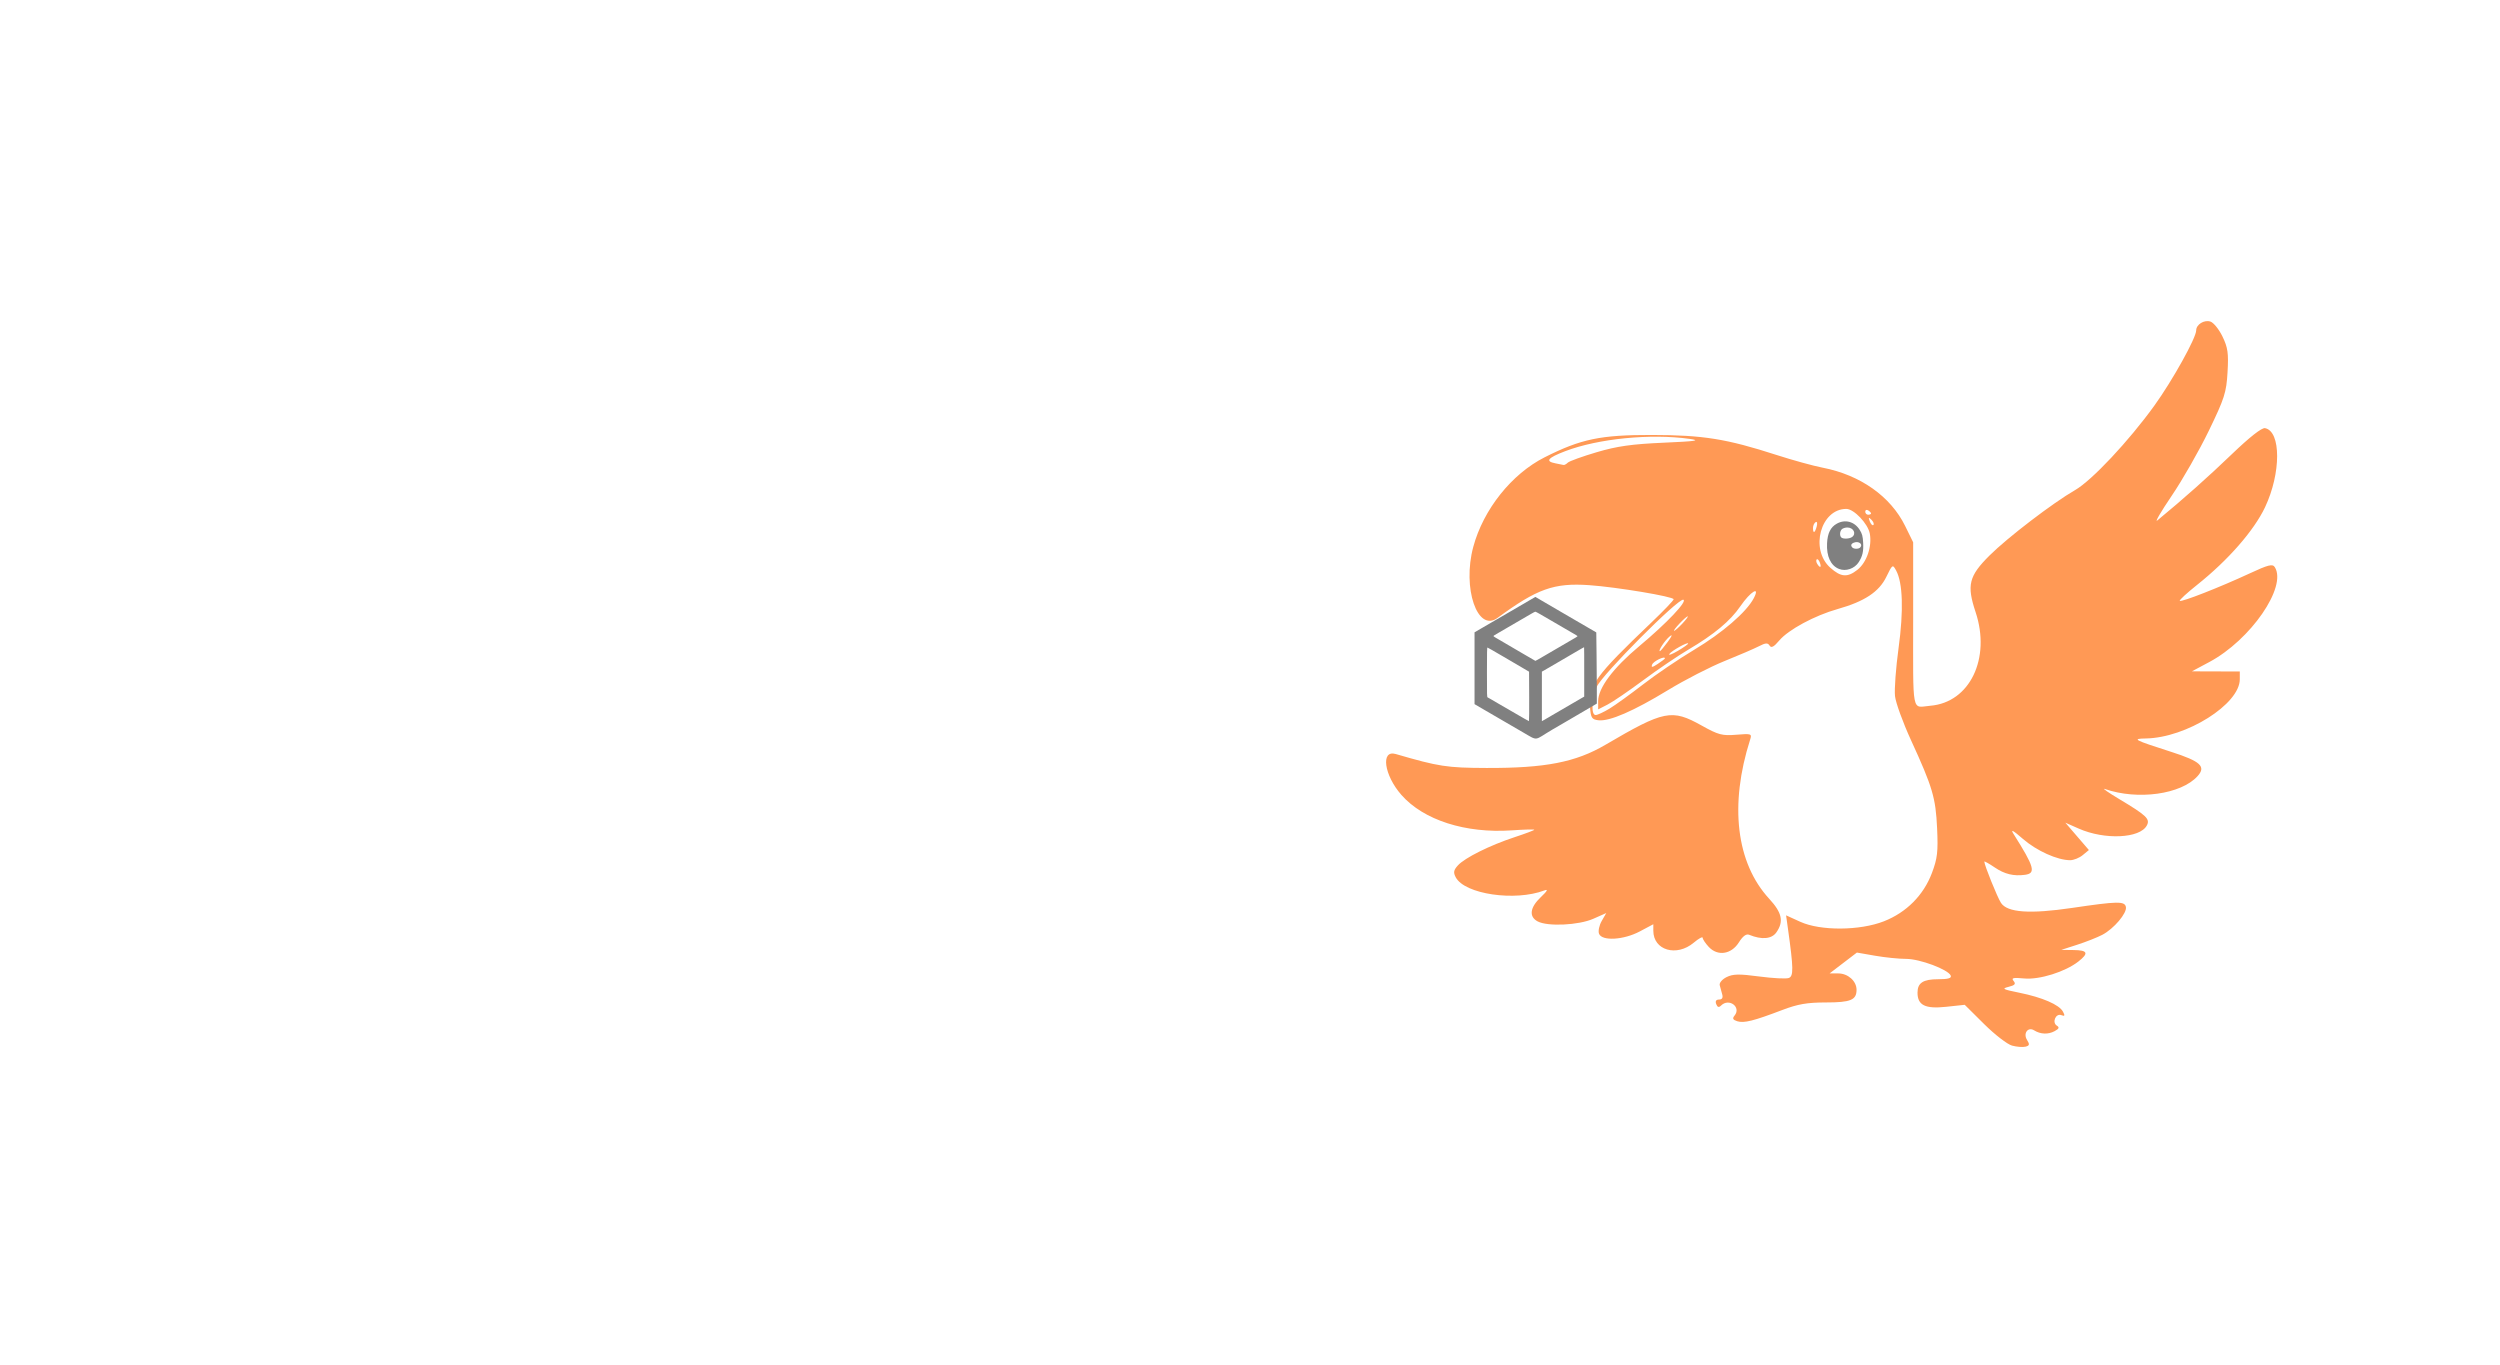
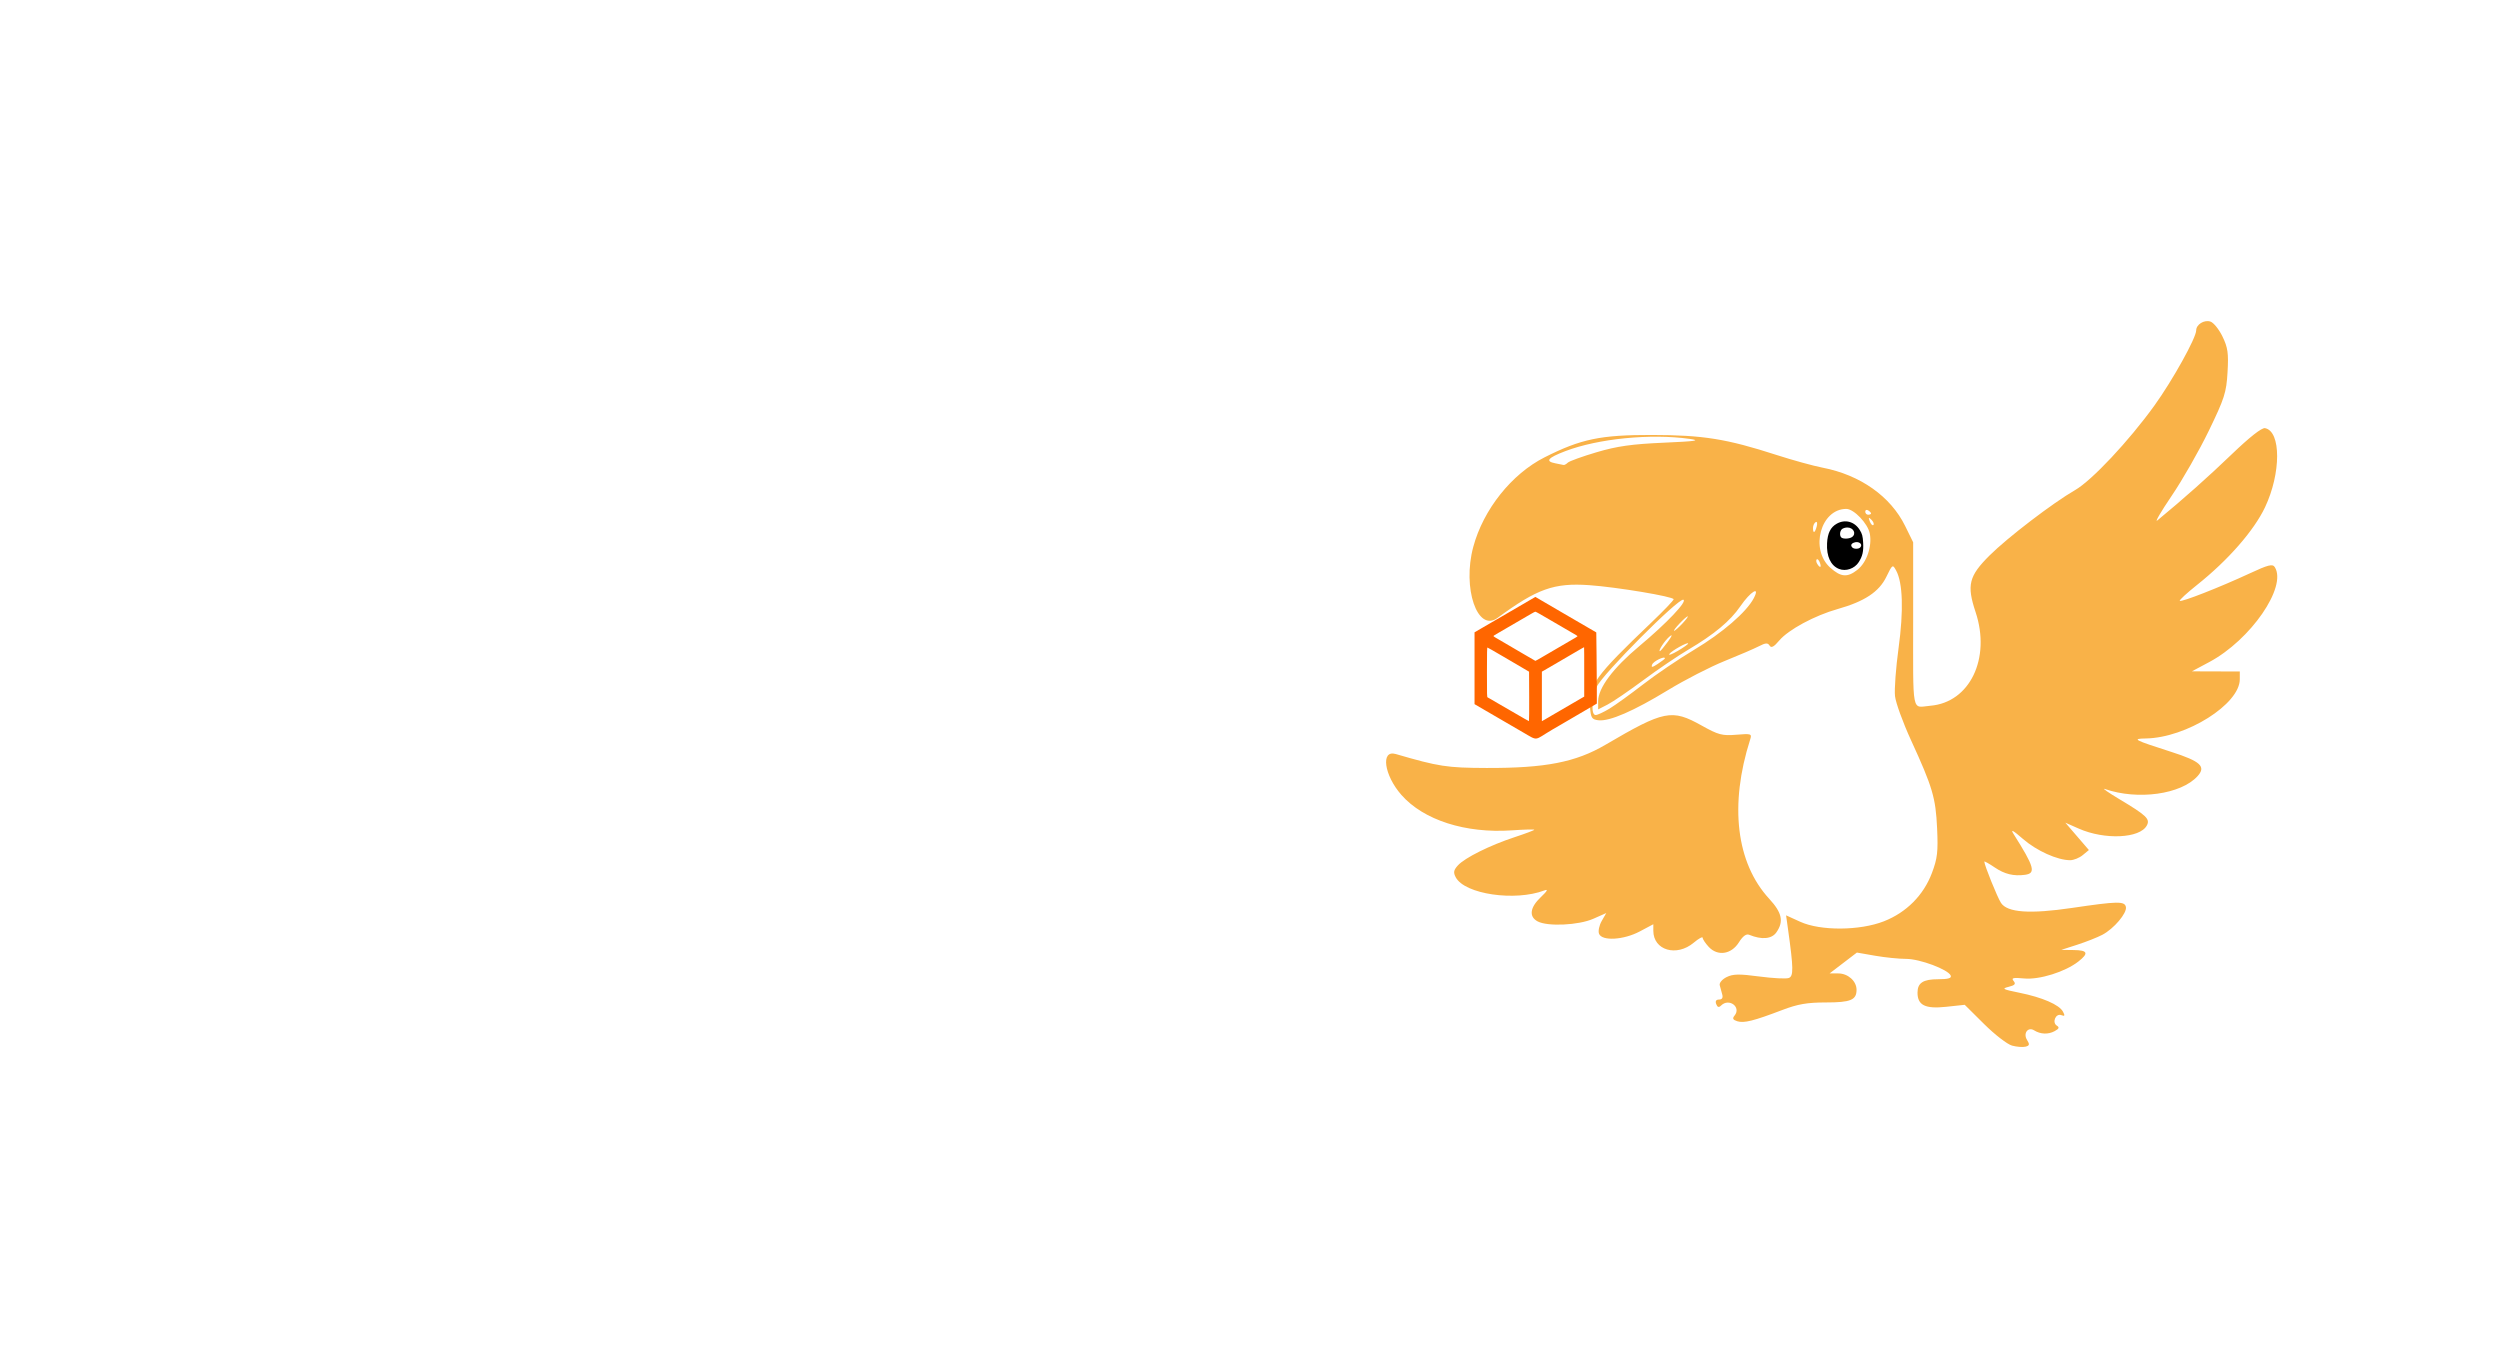
<svg xmlns="http://www.w3.org/2000/svg" width="5987" height="3267" viewBox="0 0 1584.06 864.394" version="1.1" id="svg8">
  <defs id="defs2" />
  <g id="layer1" transform="translate(0,567.3938)">
-     <path style="fill:#ff9955;fill-opacity:1;stroke-width:1.84" d="m 1274.88,95.133 c -2.973,-0.805 -10.936,-6.951 -17.695,-13.659 l -12.29,-12.195 -11.885,1.273 c -13.152,1.408 -18.028,-1.018 -18.028,-8.97 0,-6.23 3.538,-8.514 13.187,-8.514 6.279,0 8.512,-0.654 7.857,-2.299 -1.522,-3.829 -19.59,-10.6 -28.252,-10.588 -4.47,0.005 -13.318,-0.893 -19.663,-1.998 l -11.536,-2.009 -8.654,6.608 -8.654,6.608 h 5.498 c 6.151,0 11.587,4.857 11.587,10.354 0,6.497 -3.738,8.041 -19.464,8.041 -11.791,0 -17.785,1.043 -27.685,4.817 -18.099,6.9 -24.221,8.426 -28.432,7.089 -2.783,-0.883 -3.22,-1.772 -1.744,-3.55 4.48,-5.399 -3.515,-11.398 -8.521,-6.393 -1.391,1.391 -2.286,1.123 -3.069,-0.92 -0.718,-1.87 -0.083,-2.883 1.81,-2.883 1.897,0 2.598,-1.124 2.006,-3.219 -0.501,-1.771 -1.218,-4.406 -1.594,-5.856 -0.383,-1.464 1.541,-3.747 4.322,-5.134 4.068,-2.029 7.958,-2.105 20.742,-0.404 8.654,1.152 17.071,1.581 18.705,0.954 3.061,-1.175 2.983,-6.032 -0.501,-30.958 l -1.223,-8.745 8.989,4.092 c 12.818,5.835 37.656,5.693 52.966,-0.302 14.281,-5.592 25.145,-16.513 30.456,-30.619 3.48,-9.241 3.97,-13.479 3.28,-28.341 -0.9,-19.39 -2.86,-26.009 -16.525,-55.78 -5.104,-11.119 -9.67,-23.678 -10.146,-27.907 -0.48,-4.23 0.542,-17.965 2.257,-30.524 3.24,-23.686 2.69,-41.286 -1.533,-49.075 -2.202,-4.062 -2.36,-3.96 -6.232,4.011 -4.605,9.479 -13.836,15.579 -30.819,20.366 -14.585,4.111 -31.257,13.1 -37.037,19.969 -3.393,4.033 -5.048,4.901 -6.1,3.199 -1.149,-1.86 -2.522,-1.778 -6.746,0.404 -2.917,1.507 -12.731,5.733 -21.81,9.393 -9.079,3.66 -25.221,11.959 -35.871,18.444 -21.864,13.313 -37.039,19.885 -44.04,19.071 -4.16,-0.484 -4.825,-1.515 -5.315,-8.248 -1.006,-13.84 3.166,-19.604 38.83,-53.645 7.786,-7.432 14.156,-14.079 14.156,-14.771 0,-1.699 -36.156,-7.739 -53.549,-8.945 -22.268,-1.545 -32.966,2.279 -58.069,20.756 -12.731,9.371 -22.38,-18.896 -15.355,-44.983 6.392,-23.735 24.308,-46.226 45.241,-56.793 22.999,-11.61 35.45,-14.202 67.936,-14.143 32.527,0.056 47.301,2.433 79.1,12.709 10.117,3.269 23.224,6.88 29.124,8.023 23.815,4.613 43.056,18.205 52.237,36.9 l 5.096,10.378 v 46.908 c 0,63.823 -1.161,57.652 10.886,56.653 24.98,-2.072 38.451,-29.946 28.673,-59.33 -5.698,-17.12 -4.3,-22.787 8.847,-35.886 11.421,-11.38 40.271,-33.432 54.21,-41.435 10.594,-6.083 34.017,-31.05 50.243,-53.554 11.446,-15.875 26.476,-42.913 26.476,-47.629 0,-3.722 5.029,-6.854 8.987,-5.598 2.005,0.636 5.458,4.904 7.675,9.483 3.396,7.014 3.9,10.579 3.203,22.624 -0.746,12.889 -1.917,16.546 -11.88,37.117 -6.079,12.551 -16.669,31.098 -23.533,41.215 -6.864,10.117 -10.934,17.119 -9.043,15.559 16.804,-13.866 31.984,-27.364 47.092,-41.876 11.369,-10.92 19.072,-16.97 21.108,-16.577 10.243,1.973 10.224,28.543 0,50.145 -7.041,14.826 -23.457,33.579 -43.031,49.154 -6.46,5.14 -11.399,9.692 -10.976,10.115 0.978,0.978 25.396,-8.598 44.138,-17.309 12.003,-5.579 14.668,-6.248 16.068,-4.036 7.899,12.485 -15.331,46.142 -41.495,60.121 l -11.037,5.897 15.176,0.049 15.177,0.049 v 4.945 c 0,15.742 -33.862,37.07 -59.519,37.489 -9.076,0.148 -7.744,0.852 16.12,8.512 18.57,5.961 22.161,9.272 16.652,15.358 -10.48,11.581 -37.938,15.381 -58.792,8.137 -2.023,-0.703 2.116,2.191 9.198,6.431 17.307,10.362 19.633,12.591 17.43,16.707 -4.393,8.209 -26.72,9.227 -43.134,1.967 l -8.504,-3.762 7.464,8.673 7.464,8.673 -3.901,3.219 c -2.146,1.771 -5.732,3.219 -7.968,3.219 -8.057,0 -21.244,-5.942 -29.903,-13.475 -6.444,-5.606 -8.044,-6.438 -5.925,-3.081 13.199,20.908 14.3,24.86 7.191,25.818 -7.133,0.961 -12.912,-0.436 -19.058,-4.608 -3.682,-2.499 -6.695,-4.186 -6.695,-3.748 0,2.143 8.251,22.588 10.538,26.112 4.007,6.174 18.259,7.187 45.165,3.209 28.838,-4.264 33.265,-4.339 34.016,-0.58 0.774,3.882 -7.664,13.822 -14.977,17.642 -3.168,1.655 -10.312,4.478 -15.877,6.273 l -10.117,3.265 7.818,0.099 c 8.995,0.114 9.779,1.968 3.066,7.249 -8.309,6.536 -24.686,11.67 -34.339,10.765 -7.062,-0.662 -8.355,-0.356 -6.736,1.594 1.55,1.868 0.832,2.708 -3.182,3.715 -4.541,1.14 -3.705,1.6 6.736,3.71 14.639,2.958 25.362,7.595 27.712,11.985 1.395,2.608 1.181,3.082 -1.016,2.239 -3.538,-1.357 -6.095,4.645 -2.837,6.659 1.76,1.088 1.39,1.973 -1.461,3.499 -4.065,2.176 -8.919,1.978 -12.937,-0.528 -3.913,-2.441 -7.114,1.902 -4.494,6.097 1.765,2.827 1.592,3.588 -0.966,4.243 -1.714,0.439 -5.55,0.139 -8.523,-0.665 z M 1019.775,-118.362 c 3.66,-2.218 13.278,-9.155 21.372,-15.415 8.093,-6.26 22.579,-16.082 32.191,-21.826 18.002,-10.758 33.251,-23.93 37.876,-32.718 4.3,-8.169 -1.965,-4.407 -8.516,5.114 -6.439,9.36 -16.561,17.788 -33.039,27.512 -6.576,3.881 -19.407,12.592 -28.512,19.357 -9.106,6.766 -19.246,13.679 -22.535,15.362 l -5.979,3.061 v -5.206 c 0,-8.326 9.443,-20.966 26.004,-34.808 17.461,-14.595 30.708,-28.554 27.965,-29.469 -3.201,-1.067 -51.715,47.711 -54.802,55.1 -3.329,7.967 -3.754,17.967 -0.764,17.967 1.146,0 5.077,-1.815 8.738,-4.032 z m 35.168,-31.878 c 0,-1.74 -7.276,1.77 -8.094,3.906 -0.777,2.023 -0.01,1.938 3.551,-0.393 2.499,-1.637 4.543,-3.218 4.543,-3.513 z m 14.716,-9.387 c 0,-1.307 -10.719,4.664 -11.951,6.657 -0.632,1.021 1.8,0.117 5.402,-2.008 3.602,-2.125 6.549,-4.217 6.549,-4.649 z m -12.871,-1.151 c 2.709,-3.699 3.153,-4.984 1.165,-3.37 -3.016,2.45 -7.577,9.349 -6.18,9.349 0.355,0 2.608,-2.69 5.015,-5.979 z m 9.192,-11.497 c 2.376,-2.529 3.907,-4.599 3.401,-4.599 -0.507,0 -2.864,2.069 -5.24,4.599 -2.376,2.529 -3.906,4.599 -3.401,4.599 0.507,0 2.864,-2.069 5.24,-4.599 z m 110.911,-34.06 c 5.894,-4.636 9.385,-14.841 7.859,-22.974 -1.184,-6.309 -10.062,-15.627 -14.891,-15.627 -16.241,0 -23.208,25.579 -10.147,37.25 6.738,6.02 10.834,6.342 17.179,1.351 z m -23.817,-4.649 c -0.598,-1.561 -1.484,-2.444 -1.966,-1.962 -0.48,0.483 -0.334,1.76 0.334,2.839 1.814,2.935 2.874,2.365 1.63,-0.877 z m -1.941,-22.917 c 0.528,-2.025 0.215,-3.218 -0.705,-2.651 -0.918,0.567 -1.668,2.224 -1.668,3.682 0,3.807 1.25,3.264 2.373,-1.031 z m 34.646,-4.167 c -1.817,-1.803 -2.028,-1.592 -1.03,1.03 0.688,1.814 1.719,2.835 2.285,2.269 0.57,-0.567 0,-2.051 -1.256,-3.299 z m -0.229,-4 c 0,-0.446 -0.828,-1.323 -1.839,-1.948 -1.012,-0.625 -1.84,-0.26 -1.84,0.811 0,1.071 0.828,1.948 1.84,1.948 1.012,0 1.839,-0.365 1.839,-0.811 z m -192.139,-32.187 c 0.962,-0.949 9.198,-3.925 18.304,-6.613 12.918,-3.813 22.213,-5.135 42.309,-6.016 20.63,-0.904 23.923,-1.387 16.555,-2.424 -24.715,-3.479 -57.964,-0.19 -78.844,7.801 -11.107,4.25 -12.855,6.404 -6.234,7.679 2.277,0.439 4.594,0.91 5.151,1.048 0.556,0.138 1.798,-0.526 2.759,-1.475 z m 89.294,306.845 c -2.116,-2.271 -3.848,-4.875 -3.848,-5.786 0,-0.911 -2.547,0.487 -5.659,3.106 -10.895,9.167 -25.612,4.827 -25.612,-7.552 v -4.138 l -8.552,4.547 c -10.297,5.475 -24.018,6.259 -25.853,1.478 -0.647,-1.688 0.118,-5.328 1.703,-8.089 l 2.881,-5.019 -8.202,3.628 c -9.293,4.111 -28.98,5.033 -35.296,1.652 -5.639,-3.018 -4.869,-8.823 2.037,-15.364 4.113,-3.896 4.831,-5.226 2.3,-4.264 -18.675,7.098 -50.476,2.414 -56.198,-8.277 -1.635,-3.056 -1.372,-4.553 1.325,-7.54 4.353,-4.821 20.303,-12.762 36.018,-17.934 6.829,-2.247 12.417,-4.354 12.417,-4.682 0,-0.327 -6.439,-0.154 -14.309,0.385 -29.331,2.01 -55.861,-6.506 -69.879,-22.432 -11.007,-12.505 -13.279,-28.755 -3.626,-25.943 27.395,7.98 32.436,8.756 57.463,8.847 37.267,0.136 56.552,-3.62 75.421,-14.688 37.267,-21.861 41.999,-22.808 60.973,-12.197 10.589,5.922 13.013,6.565 21.94,5.825 9.499,-0.788 9.97,-0.627 8.81,3 -13.264,41.481 -8.876,78.24 12.05,100.941 8.164,8.857 9.349,14.428 4.532,21.306 -2.958,4.224 -9.295,4.774 -17.249,1.498 -1.827,-0.752 -4.012,0.863 -6.462,4.778 -4.802,7.669 -13.462,8.988 -19.122,2.913 z" id="path4524" />
-     <path style="opacity:1;fill:#808080;fill-opacity:1;fill-rule:nonzero;stroke:#000000;stroke-width:1.457;stroke-linecap:round;stroke-linejoin:round;stroke-miterlimit:4;stroke-dasharray:none;stroke-dashoffset:0;stroke-opacity:0;paint-order:stroke markers fill" d="m 1165.255,-206.9 c -5.265,-2.088 -8.019,-7.998 -7.585,-16.277 0.334,-6.413 2.207,-10.174 6.164,-12.398 5.277,-2.966 11.234,-1.346 14.536,3.953 1.541,2.473 1.926,3.901 2.165,8.038 0.319,5.521 -0.386,8.618 -2.823,12.412 -2.631,4.096 -8.14,5.985 -12.457,4.272 z m 13.36,-13.542 c 2.053,-2.053 -0.777,-4.326 -3.904,-3.137 -1.866,0.709 -2.231,1.883 -0.977,3.137 0.993,0.994 3.888,0.994 4.881,0 z m -5.153,-6.653 c 2.952,-2.067 1.002,-6.066 -2.957,-6.066 -1.242,0 -2.787,0.478 -3.434,1.063 -1.333,1.207 -1.556,4.08 -0.4,5.232 1.092,1.091 5.102,0.956 6.794,-0.229 z" id="path4526" />
-     <path style="fill:#808080;stroke-width:0.258" d="m 964.988,-103.373 c -1.276,-0.737 -6.266,-3.638 -11.088,-6.448 -4.822,-2.81 -9.812,-5.71 -11.088,-6.445 -1.276,-0.735 -3.713,-2.153 -5.415,-3.15 l -3.095,-1.814 v -22.755 -22.755 l 3.997,-2.324 c 2.198,-1.278 5.099,-2.966 6.446,-3.751 2.166,-1.262 3.525,-2.049 6.318,-3.658 1.934,-1.115 11.75,-6.837 13.021,-7.591 0.78,-0.462 3.07,-1.801 5.088,-2.974 l 3.67,-2.133 3.421,1.994 c 5.661,3.298 6.556,3.82 12.189,7.113 2.978,1.741 7.446,4.342 9.928,5.781 2.481,1.439 6.437,3.738 8.789,5.109 l 4.276,2.492 0.174,13.967 c 0.097,7.682 0.174,17.827 0.174,22.545 v 8.577 l -1.482,0.881 c -2.179,1.295 -8.184,4.814 -14.634,8.576 -3.12,1.82 -6.659,3.886 -7.865,4.591 -1.206,0.705 -3.236,1.884 -4.512,2.619 -11.475,6.801 -8.435,7.254 -18.308,1.554 z m 3.934,-22.76 -0.07,-15.665 -3.303,-1.934 c -4.52,-2.646 -10.336,-6.055 -12.98,-7.607 -6.436,-3.779 -9.749,-5.67 -10.083,-5.756 -0.257,-0.07 -0.32,3.195 -0.32,15.673 0,14.77 0,15.767 0.452,15.925 0.25,0.092 1.196,0.622 2.105,1.175 0.909,0.553 2.824,1.675 4.254,2.493 1.431,0.817 5.154,2.973 8.274,4.79 8.864,5.162 11.331,6.566 11.541,6.569 0.104,0.002 0.167,-7.046 0.132,-15.662 z m 11.666,13.631 c 1.347,-0.795 2.652,-1.561 2.899,-1.704 1.526,-0.88 8.694,-5.055 12.186,-7.096 2.269,-1.327 5.025,-2.928 6.125,-3.559 l 1.998,-1.147 v -15.609 c 0,-8.585 0,-15.641 -0.077,-15.679 -0.069,-0.035 -1.866,0.983 -4.061,2.27 -2.195,1.287 -4.339,2.54 -4.765,2.785 -0.424,0.245 -4.197,2.45 -8.381,4.901 -4.183,2.451 -8.042,4.693 -8.573,4.983 l -0.967,0.527 v 15.691 15.691 l 0.577,-0.304 c 0.32,-0.167 1.682,-0.954 3.03,-1.749 z m -6.189,-36.944 c 2.02,-1.147 3.933,-2.258 4.384,-2.546 0.57,-0.363 14.075,-8.246 17.405,-10.158 0.285,-0.163 1.183,-0.68 1.998,-1.149 0.816,-0.469 1.425,-0.947 1.354,-1.062 -0.111,-0.177 -1.216,-0.853 -3.61,-2.206 -0.285,-0.161 -2.662,-1.547 -5.286,-3.081 -2.624,-1.534 -6.511,-3.798 -8.638,-5.03 -2.127,-1.233 -4.993,-2.897 -6.369,-3.698 -1.375,-0.801 -2.652,-1.45 -2.837,-1.441 -0.188,0.007 -1.464,0.676 -2.843,1.483 -3.056,1.789 -19.165,11.161 -20.249,11.781 -2.697,1.543 -3.417,2.004 -3.417,2.189 0,0.12 0.494,0.501 1.096,0.848 3.045,1.753 11.184,6.514 17.856,10.445 4.113,2.423 7.536,4.411 7.607,4.418 0.076,0.007 0.768,-0.35 1.548,-0.793 z" id="path4543" />
+     <path style="fill:#f9b248;fill-opacity:1;stroke-width:1.84" d="m 1274.88,95.133 c -2.973,-0.805 -10.936,-6.951 -17.695,-13.659 l -12.29,-12.195 -11.885,1.273 c -13.152,1.408 -18.028,-1.018 -18.028,-8.97 0,-6.23 3.538,-8.514 13.187,-8.514 6.279,0 8.512,-0.654 7.857,-2.299 -1.522,-3.829 -19.59,-10.6 -28.252,-10.588 -4.47,0.005 -13.318,-0.893 -19.663,-1.998 l -11.536,-2.009 -8.654,6.608 -8.654,6.608 h 5.498 c 6.151,0 11.587,4.857 11.587,10.354 0,6.497 -3.738,8.041 -19.464,8.041 -11.791,0 -17.785,1.043 -27.685,4.817 -18.099,6.9 -24.221,8.426 -28.432,7.089 -2.783,-0.883 -3.22,-1.772 -1.744,-3.55 4.48,-5.399 -3.515,-11.398 -8.521,-6.393 -1.391,1.391 -2.286,1.123 -3.069,-0.92 -0.718,-1.87 -0.083,-2.883 1.81,-2.883 1.897,0 2.598,-1.124 2.006,-3.219 -0.501,-1.771 -1.218,-4.406 -1.594,-5.856 -0.383,-1.464 1.541,-3.747 4.322,-5.134 4.068,-2.029 7.958,-2.105 20.742,-0.404 8.654,1.152 17.071,1.581 18.705,0.954 3.061,-1.175 2.983,-6.032 -0.501,-30.958 l -1.223,-8.745 8.989,4.092 c 12.818,5.835 37.656,5.693 52.966,-0.302 14.281,-5.592 25.145,-16.513 30.456,-30.619 3.48,-9.241 3.97,-13.479 3.28,-28.341 -0.9,-19.39 -2.86,-26.009 -16.525,-55.78 -5.104,-11.119 -9.67,-23.678 -10.146,-27.907 -0.48,-4.23 0.542,-17.965 2.257,-30.524 3.24,-23.686 2.69,-41.286 -1.533,-49.075 -2.202,-4.062 -2.36,-3.96 -6.232,4.011 -4.605,9.479 -13.836,15.579 -30.819,20.366 -14.585,4.111 -31.257,13.1 -37.037,19.969 -3.393,4.033 -5.048,4.901 -6.1,3.199 -1.149,-1.86 -2.522,-1.778 -6.746,0.404 -2.917,1.507 -12.731,5.733 -21.81,9.393 -9.079,3.66 -25.221,11.959 -35.871,18.444 -21.864,13.313 -37.039,19.885 -44.04,19.071 -4.16,-0.484 -4.825,-1.515 -5.315,-8.248 -1.006,-13.84 3.166,-19.604 38.83,-53.645 7.786,-7.432 14.156,-14.079 14.156,-14.771 0,-1.699 -36.156,-7.739 -53.549,-8.945 -22.268,-1.545 -32.966,2.279 -58.069,20.756 -12.731,9.371 -22.38,-18.896 -15.355,-44.983 6.392,-23.735 24.308,-46.226 45.241,-56.793 22.999,-11.61 35.45,-14.202 67.936,-14.143 32.527,0.056 47.301,2.433 79.1,12.709 10.117,3.269 23.224,6.88 29.124,8.023 23.815,4.613 43.056,18.205 52.237,36.9 l 5.096,10.378 v 46.908 c 0,63.823 -1.161,57.652 10.886,56.653 24.98,-2.072 38.451,-29.946 28.673,-59.33 -5.698,-17.12 -4.3,-22.787 8.847,-35.886 11.421,-11.38 40.271,-33.432 54.21,-41.435 10.594,-6.083 34.017,-31.05 50.243,-53.554 11.446,-15.875 26.476,-42.913 26.476,-47.629 0,-3.722 5.029,-6.854 8.987,-5.598 2.005,0.636 5.458,4.904 7.675,9.483 3.396,7.014 3.9,10.579 3.203,22.624 -0.746,12.889 -1.917,16.546 -11.88,37.117 -6.079,12.551 -16.669,31.098 -23.533,41.215 -6.864,10.117 -10.934,17.119 -9.043,15.559 16.804,-13.866 31.984,-27.364 47.092,-41.876 11.369,-10.92 19.072,-16.97 21.108,-16.577 10.243,1.973 10.224,28.543 0,50.145 -7.041,14.826 -23.457,33.579 -43.031,49.154 -6.46,5.14 -11.399,9.692 -10.976,10.115 0.978,0.978 25.396,-8.598 44.138,-17.309 12.003,-5.579 14.668,-6.248 16.068,-4.036 7.899,12.485 -15.331,46.142 -41.495,60.121 l -11.037,5.897 15.176,0.049 15.177,0.049 v 4.945 c 0,15.742 -33.862,37.07 -59.519,37.489 -9.076,0.148 -7.744,0.852 16.12,8.512 18.57,5.961 22.161,9.272 16.652,15.358 -10.48,11.581 -37.938,15.381 -58.792,8.137 -2.023,-0.703 2.116,2.191 9.198,6.431 17.307,10.362 19.633,12.591 17.43,16.707 -4.393,8.209 -26.72,9.227 -43.134,1.967 l -8.504,-3.762 7.464,8.673 7.464,8.673 -3.901,3.219 c -2.146,1.771 -5.732,3.219 -7.968,3.219 -8.057,0 -21.244,-5.942 -29.903,-13.475 -6.444,-5.606 -8.044,-6.438 -5.925,-3.081 13.199,20.908 14.3,24.86 7.191,25.818 -7.133,0.961 -12.912,-0.436 -19.058,-4.608 -3.682,-2.499 -6.695,-4.186 -6.695,-3.748 0,2.143 8.251,22.588 10.538,26.112 4.007,6.174 18.259,7.187 45.165,3.209 28.838,-4.264 33.265,-4.339 34.016,-0.58 0.774,3.882 -7.664,13.822 -14.977,17.642 -3.168,1.655 -10.312,4.478 -15.877,6.273 l -10.117,3.265 7.818,0.099 c 8.995,0.114 9.779,1.968 3.066,7.249 -8.309,6.536 -24.686,11.67 -34.339,10.765 -7.062,-0.662 -8.355,-0.356 -6.736,1.594 1.55,1.868 0.832,2.708 -3.182,3.715 -4.541,1.14 -3.705,1.6 6.736,3.71 14.639,2.958 25.362,7.595 27.712,11.985 1.395,2.608 1.181,3.082 -1.016,2.239 -3.538,-1.357 -6.095,4.645 -2.837,6.659 1.76,1.088 1.39,1.973 -1.461,3.499 -4.065,2.176 -8.919,1.978 -12.937,-0.528 -3.913,-2.441 -7.114,1.902 -4.494,6.097 1.765,2.827 1.592,3.588 -0.966,4.243 -1.714,0.439 -5.55,0.139 -8.523,-0.665 z M 1019.775,-118.362 c 3.66,-2.218 13.278,-9.155 21.372,-15.415 8.093,-6.26 22.579,-16.082 32.191,-21.826 18.002,-10.758 33.251,-23.93 37.876,-32.718 4.3,-8.169 -1.965,-4.407 -8.516,5.114 -6.439,9.36 -16.561,17.788 -33.039,27.512 -6.576,3.881 -19.407,12.592 -28.512,19.357 -9.106,6.766 -19.246,13.679 -22.535,15.362 l -5.979,3.061 v -5.206 c 0,-8.326 9.443,-20.966 26.004,-34.808 17.461,-14.595 30.708,-28.554 27.965,-29.469 -3.201,-1.067 -51.715,47.711 -54.802,55.1 -3.329,7.967 -3.754,17.967 -0.764,17.967 1.146,0 5.077,-1.815 8.738,-4.032 z m 35.168,-31.878 c 0,-1.74 -7.276,1.77 -8.094,3.906 -0.777,2.023 -0.01,1.938 3.551,-0.393 2.499,-1.637 4.543,-3.218 4.543,-3.513 z m 14.716,-9.387 c 0,-1.307 -10.719,4.664 -11.951,6.657 -0.632,1.021 1.8,0.117 5.402,-2.008 3.602,-2.125 6.549,-4.217 6.549,-4.649 z m -12.871,-1.151 c 2.709,-3.699 3.153,-4.984 1.165,-3.37 -3.016,2.45 -7.577,9.349 -6.18,9.349 0.355,0 2.608,-2.69 5.015,-5.979 z m 9.192,-11.497 c 2.376,-2.529 3.907,-4.599 3.401,-4.599 -0.507,0 -2.864,2.069 -5.24,4.599 -2.376,2.529 -3.906,4.599 -3.401,4.599 0.507,0 2.864,-2.069 5.24,-4.599 z m 110.911,-34.06 c 5.894,-4.636 9.385,-14.841 7.859,-22.974 -1.184,-6.309 -10.062,-15.627 -14.891,-15.627 -16.241,0 -23.208,25.579 -10.147,37.25 6.738,6.02 10.834,6.342 17.179,1.351 z m -23.817,-4.649 c -0.598,-1.561 -1.484,-2.444 -1.966,-1.962 -0.48,0.483 -0.334,1.76 0.334,2.839 1.814,2.935 2.874,2.365 1.63,-0.877 z m -1.941,-22.917 c 0.528,-2.025 0.215,-3.218 -0.705,-2.651 -0.918,0.567 -1.668,2.224 -1.668,3.682 0,3.807 1.25,3.264 2.373,-1.031 z m 34.646,-4.167 c -1.817,-1.803 -2.028,-1.592 -1.03,1.03 0.688,1.814 1.719,2.835 2.285,2.269 0.57,-0.567 0,-2.051 -1.256,-3.299 z m -0.229,-4 c 0,-0.446 -0.828,-1.323 -1.839,-1.948 -1.012,-0.625 -1.84,-0.26 -1.84,0.811 0,1.071 0.828,1.948 1.84,1.948 1.012,0 1.839,-0.365 1.839,-0.811 z m -192.139,-32.187 c 0.962,-0.949 9.198,-3.925 18.304,-6.613 12.918,-3.813 22.213,-5.135 42.309,-6.016 20.63,-0.904 23.923,-1.387 16.555,-2.424 -24.715,-3.479 -57.964,-0.19 -78.844,7.801 -11.107,4.25 -12.855,6.404 -6.234,7.679 2.277,0.439 4.594,0.91 5.151,1.048 0.556,0.138 1.798,-0.526 2.759,-1.475 z m 89.294,306.845 c -2.116,-2.271 -3.848,-4.875 -3.848,-5.786 0,-0.911 -2.547,0.487 -5.659,3.106 -10.895,9.167 -25.612,4.827 -25.612,-7.552 v -4.138 l -8.552,4.547 c -10.297,5.475 -24.018,6.259 -25.853,1.478 -0.647,-1.688 0.118,-5.328 1.703,-8.089 l 2.881,-5.019 -8.202,3.628 c -9.293,4.111 -28.98,5.033 -35.296,1.652 -5.639,-3.018 -4.869,-8.823 2.037,-15.364 4.113,-3.896 4.831,-5.226 2.3,-4.264 -18.675,7.098 -50.476,2.414 -56.198,-8.277 -1.635,-3.056 -1.372,-4.553 1.325,-7.54 4.353,-4.821 20.303,-12.762 36.018,-17.934 6.829,-2.247 12.417,-4.354 12.417,-4.682 0,-0.327 -6.439,-0.154 -14.309,0.385 -29.331,2.01 -55.861,-6.506 -69.879,-22.432 -11.007,-12.505 -13.279,-28.755 -3.626,-25.943 27.395,7.98 32.436,8.756 57.463,8.847 37.267,0.136 56.552,-3.62 75.421,-14.688 37.267,-21.861 41.999,-22.808 60.973,-12.197 10.589,5.922 13.013,6.565 21.94,5.825 9.499,-0.788 9.97,-0.627 8.81,3 -13.264,41.481 -8.876,78.24 12.05,100.941 8.164,8.857 9.349,14.428 4.532,21.306 -2.958,4.224 -9.295,4.774 -17.249,1.498 -1.827,-0.752 -4.012,0.863 -6.462,4.778 -4.802,7.669 -13.462,8.988 -19.122,2.913 z" id="path4524" />
+     <path style="opacity:1;fill:#000000;fill-opacity:1;fill-rule:nonzero;stroke:#000000;stroke-width:1.457;stroke-linecap:round;stroke-linejoin:round;stroke-miterlimit:4;stroke-dasharray:none;stroke-dashoffset:0;stroke-opacity:0;paint-order:stroke markers fill" d="m 1165.255,-206.9 c -5.265,-2.088 -8.019,-7.998 -7.585,-16.277 0.334,-6.413 2.207,-10.174 6.164,-12.398 5.277,-2.966 11.234,-1.346 14.536,3.953 1.541,2.473 1.926,3.901 2.165,8.038 0.319,5.521 -0.386,8.618 -2.823,12.412 -2.631,4.096 -8.14,5.985 -12.457,4.272 z m 13.36,-13.542 c 2.053,-2.053 -0.777,-4.326 -3.904,-3.137 -1.866,0.709 -2.231,1.883 -0.977,3.137 0.993,0.994 3.888,0.994 4.881,0 z m -5.153,-6.653 c 2.952,-2.067 1.002,-6.066 -2.957,-6.066 -1.242,0 -2.787,0.478 -3.434,1.063 -1.333,1.207 -1.556,4.08 -0.4,5.232 1.092,1.091 5.102,0.956 6.794,-0.229 z" id="path4526" />
+     <path style="fill:#ff6600;stroke-width:0.258" d="m 964.988,-103.373 c -1.276,-0.737 -6.266,-3.638 -11.088,-6.448 -4.822,-2.81 -9.812,-5.71 -11.088,-6.445 -1.276,-0.735 -3.713,-2.153 -5.415,-3.15 l -3.095,-1.814 v -22.755 -22.755 l 3.997,-2.324 c 2.198,-1.278 5.099,-2.966 6.446,-3.751 2.166,-1.262 3.525,-2.049 6.318,-3.658 1.934,-1.115 11.75,-6.837 13.021,-7.591 0.78,-0.462 3.07,-1.801 5.088,-2.974 l 3.67,-2.133 3.421,1.994 c 5.661,3.298 6.556,3.82 12.189,7.113 2.978,1.741 7.446,4.342 9.928,5.781 2.481,1.439 6.437,3.738 8.789,5.109 l 4.276,2.492 0.174,13.967 c 0.097,7.682 0.174,17.827 0.174,22.545 v 8.577 l -1.482,0.881 c -2.179,1.295 -8.184,4.814 -14.634,8.576 -3.12,1.82 -6.659,3.886 -7.865,4.591 -1.206,0.705 -3.236,1.884 -4.512,2.619 -11.475,6.801 -8.435,7.254 -18.308,1.554 z m 3.934,-22.76 -0.07,-15.665 -3.303,-1.934 c -4.52,-2.646 -10.336,-6.055 -12.98,-7.607 -6.436,-3.779 -9.749,-5.67 -10.083,-5.756 -0.257,-0.07 -0.32,3.195 -0.32,15.673 0,14.77 0,15.767 0.452,15.925 0.25,0.092 1.196,0.622 2.105,1.175 0.909,0.553 2.824,1.675 4.254,2.493 1.431,0.817 5.154,2.973 8.274,4.79 8.864,5.162 11.331,6.566 11.541,6.569 0.104,0.002 0.167,-7.046 0.132,-15.662 z m 11.666,13.631 c 1.347,-0.795 2.652,-1.561 2.899,-1.704 1.526,-0.88 8.694,-5.055 12.186,-7.096 2.269,-1.327 5.025,-2.928 6.125,-3.559 l 1.998,-1.147 v -15.609 c 0,-8.585 0,-15.641 -0.077,-15.679 -0.069,-0.035 -1.866,0.983 -4.061,2.27 -2.195,1.287 -4.339,2.54 -4.765,2.785 -0.424,0.245 -4.197,2.45 -8.381,4.901 -4.183,2.451 -8.042,4.693 -8.573,4.983 l -0.967,0.527 v 15.691 15.691 l 0.577,-0.304 c 0.32,-0.167 1.682,-0.954 3.03,-1.749 z m -6.189,-36.944 c 2.02,-1.147 3.933,-2.258 4.384,-2.546 0.57,-0.363 14.075,-8.246 17.405,-10.158 0.285,-0.163 1.183,-0.68 1.998,-1.149 0.816,-0.469 1.425,-0.947 1.354,-1.062 -0.111,-0.177 -1.216,-0.853 -3.61,-2.206 -0.285,-0.161 -2.662,-1.547 -5.286,-3.081 -2.624,-1.534 -6.511,-3.798 -8.638,-5.03 -2.127,-1.233 -4.993,-2.897 -6.369,-3.698 -1.375,-0.801 -2.652,-1.45 -2.837,-1.441 -0.188,0.007 -1.464,0.676 -2.843,1.483 -3.056,1.789 -19.165,11.161 -20.249,11.781 -2.697,1.543 -3.417,2.004 -3.417,2.189 0,0.12 0.494,0.501 1.096,0.848 3.045,1.753 11.184,6.514 17.856,10.445 4.113,2.423 7.536,4.411 7.607,4.418 0.076,0.007 0.768,-0.35 1.548,-0.793 z" id="path4543" />
  </g>
</svg>
